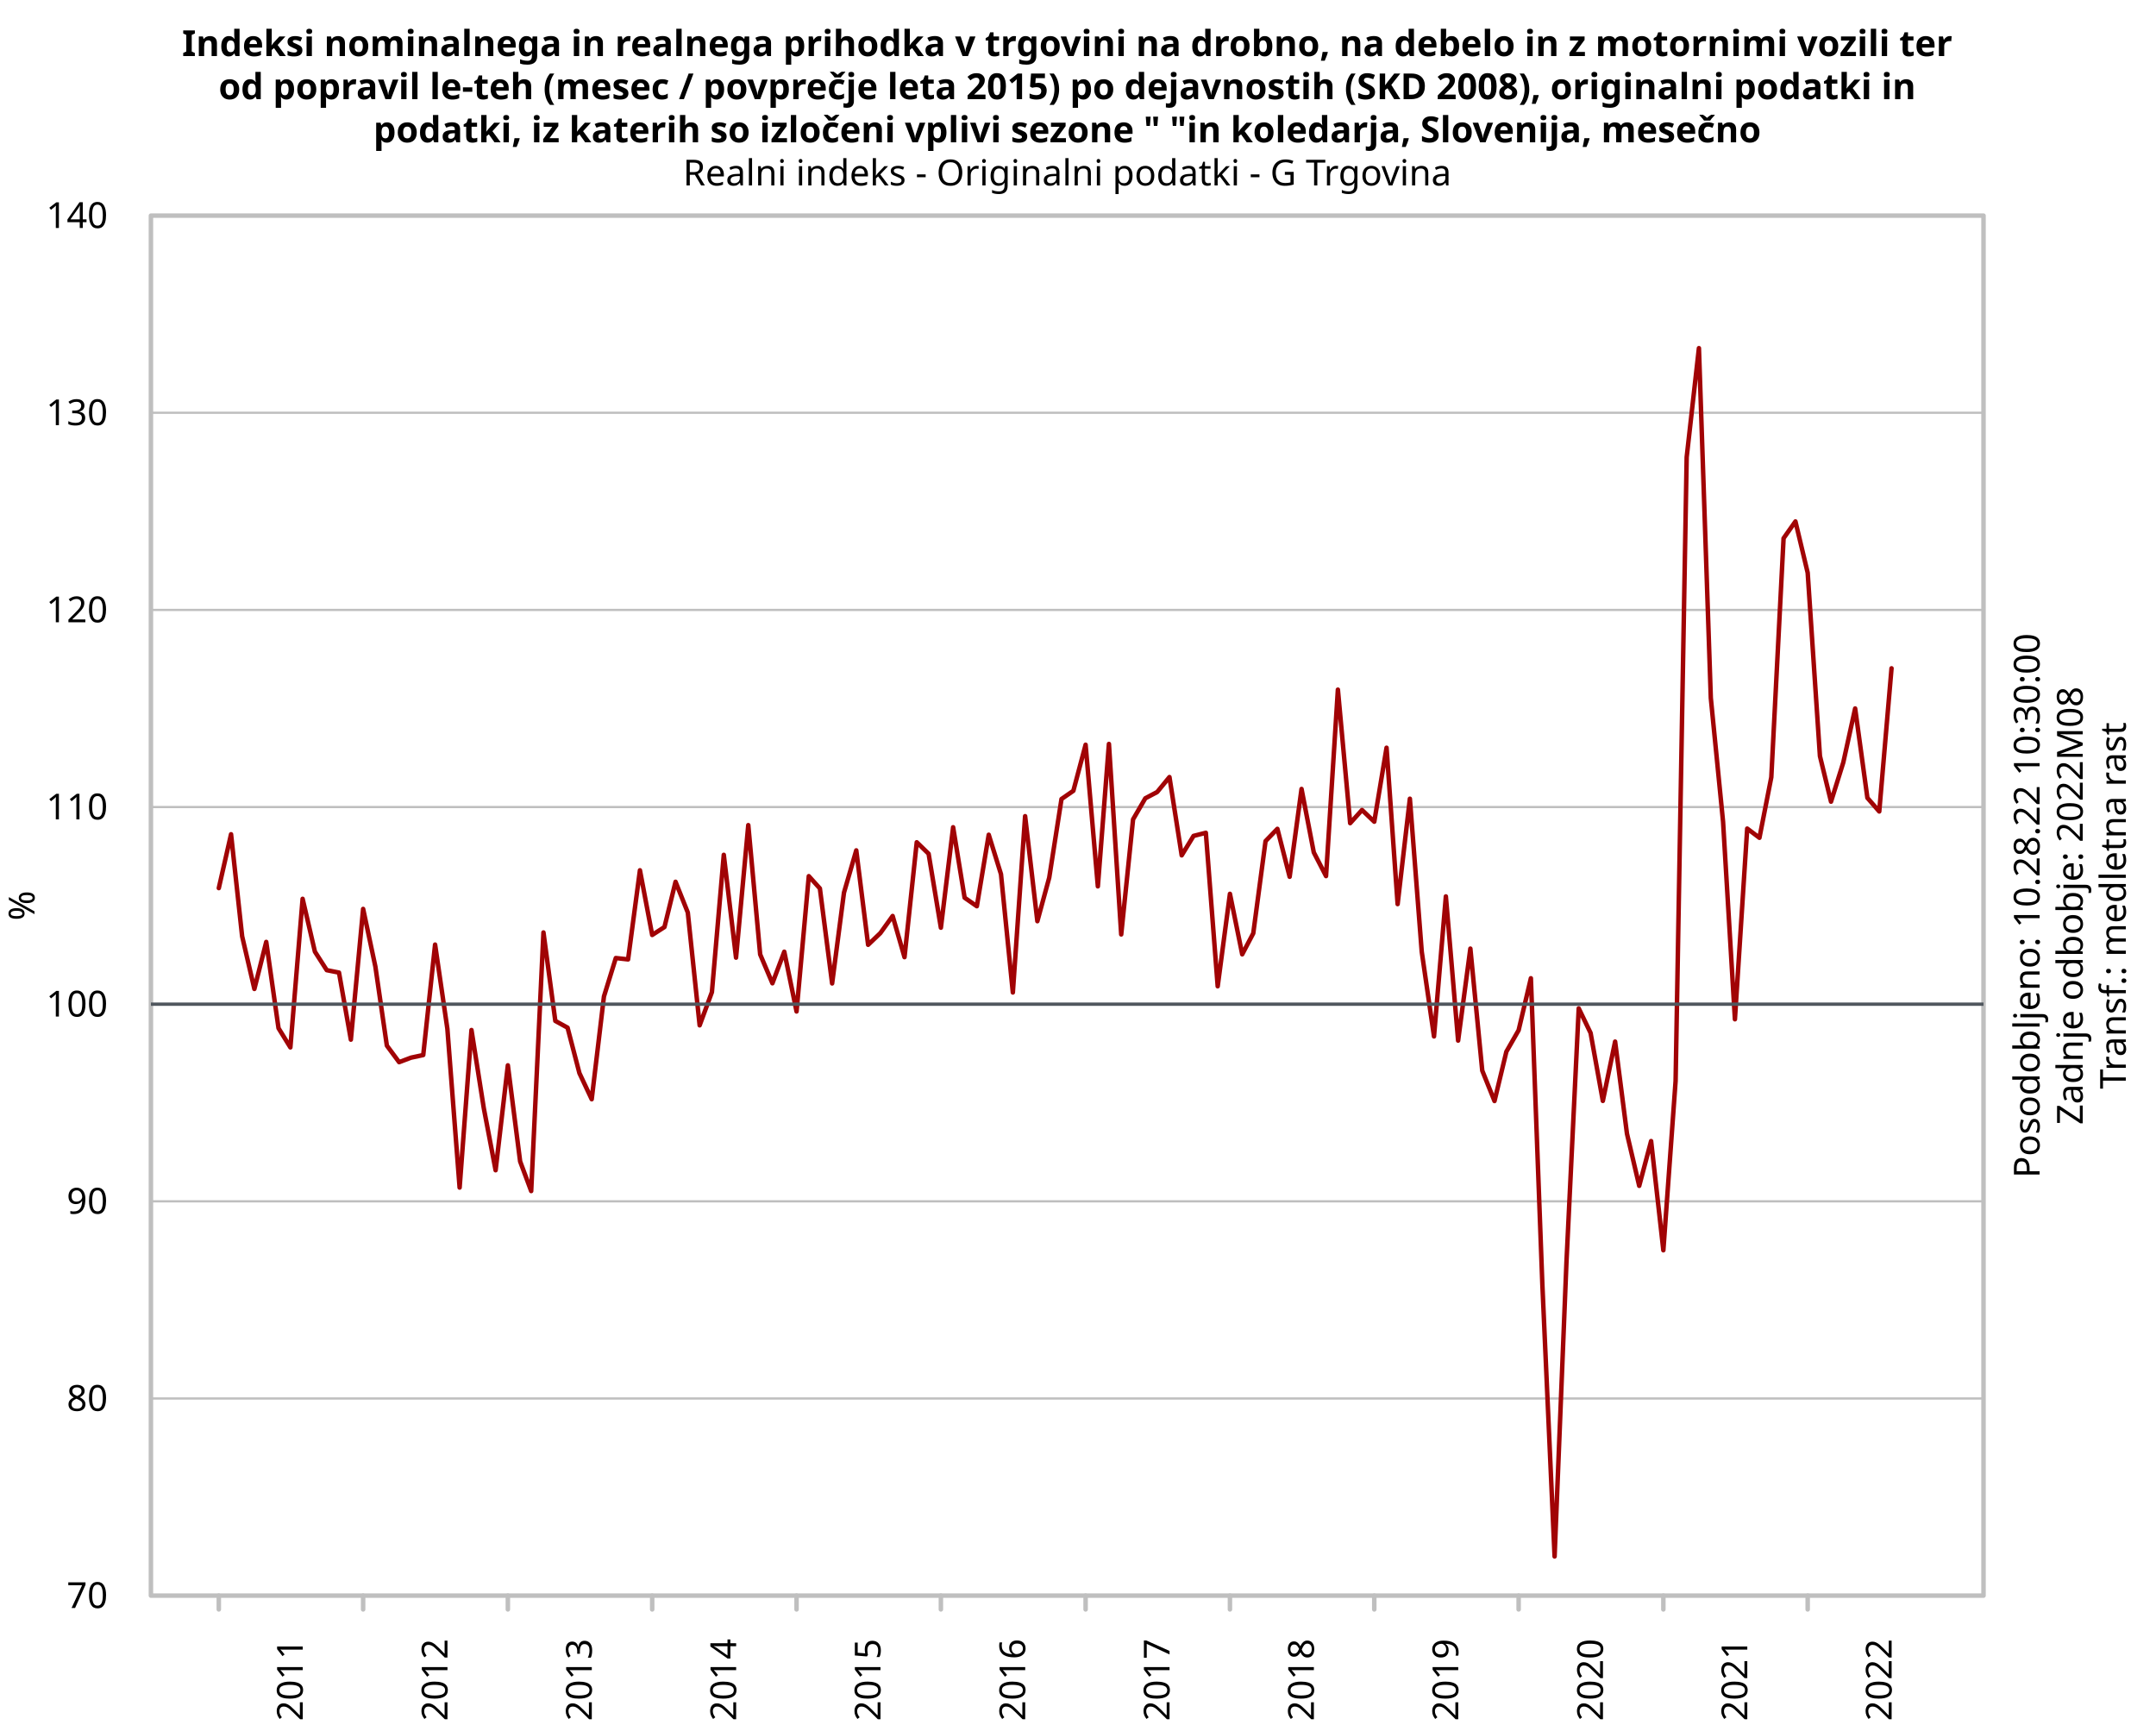
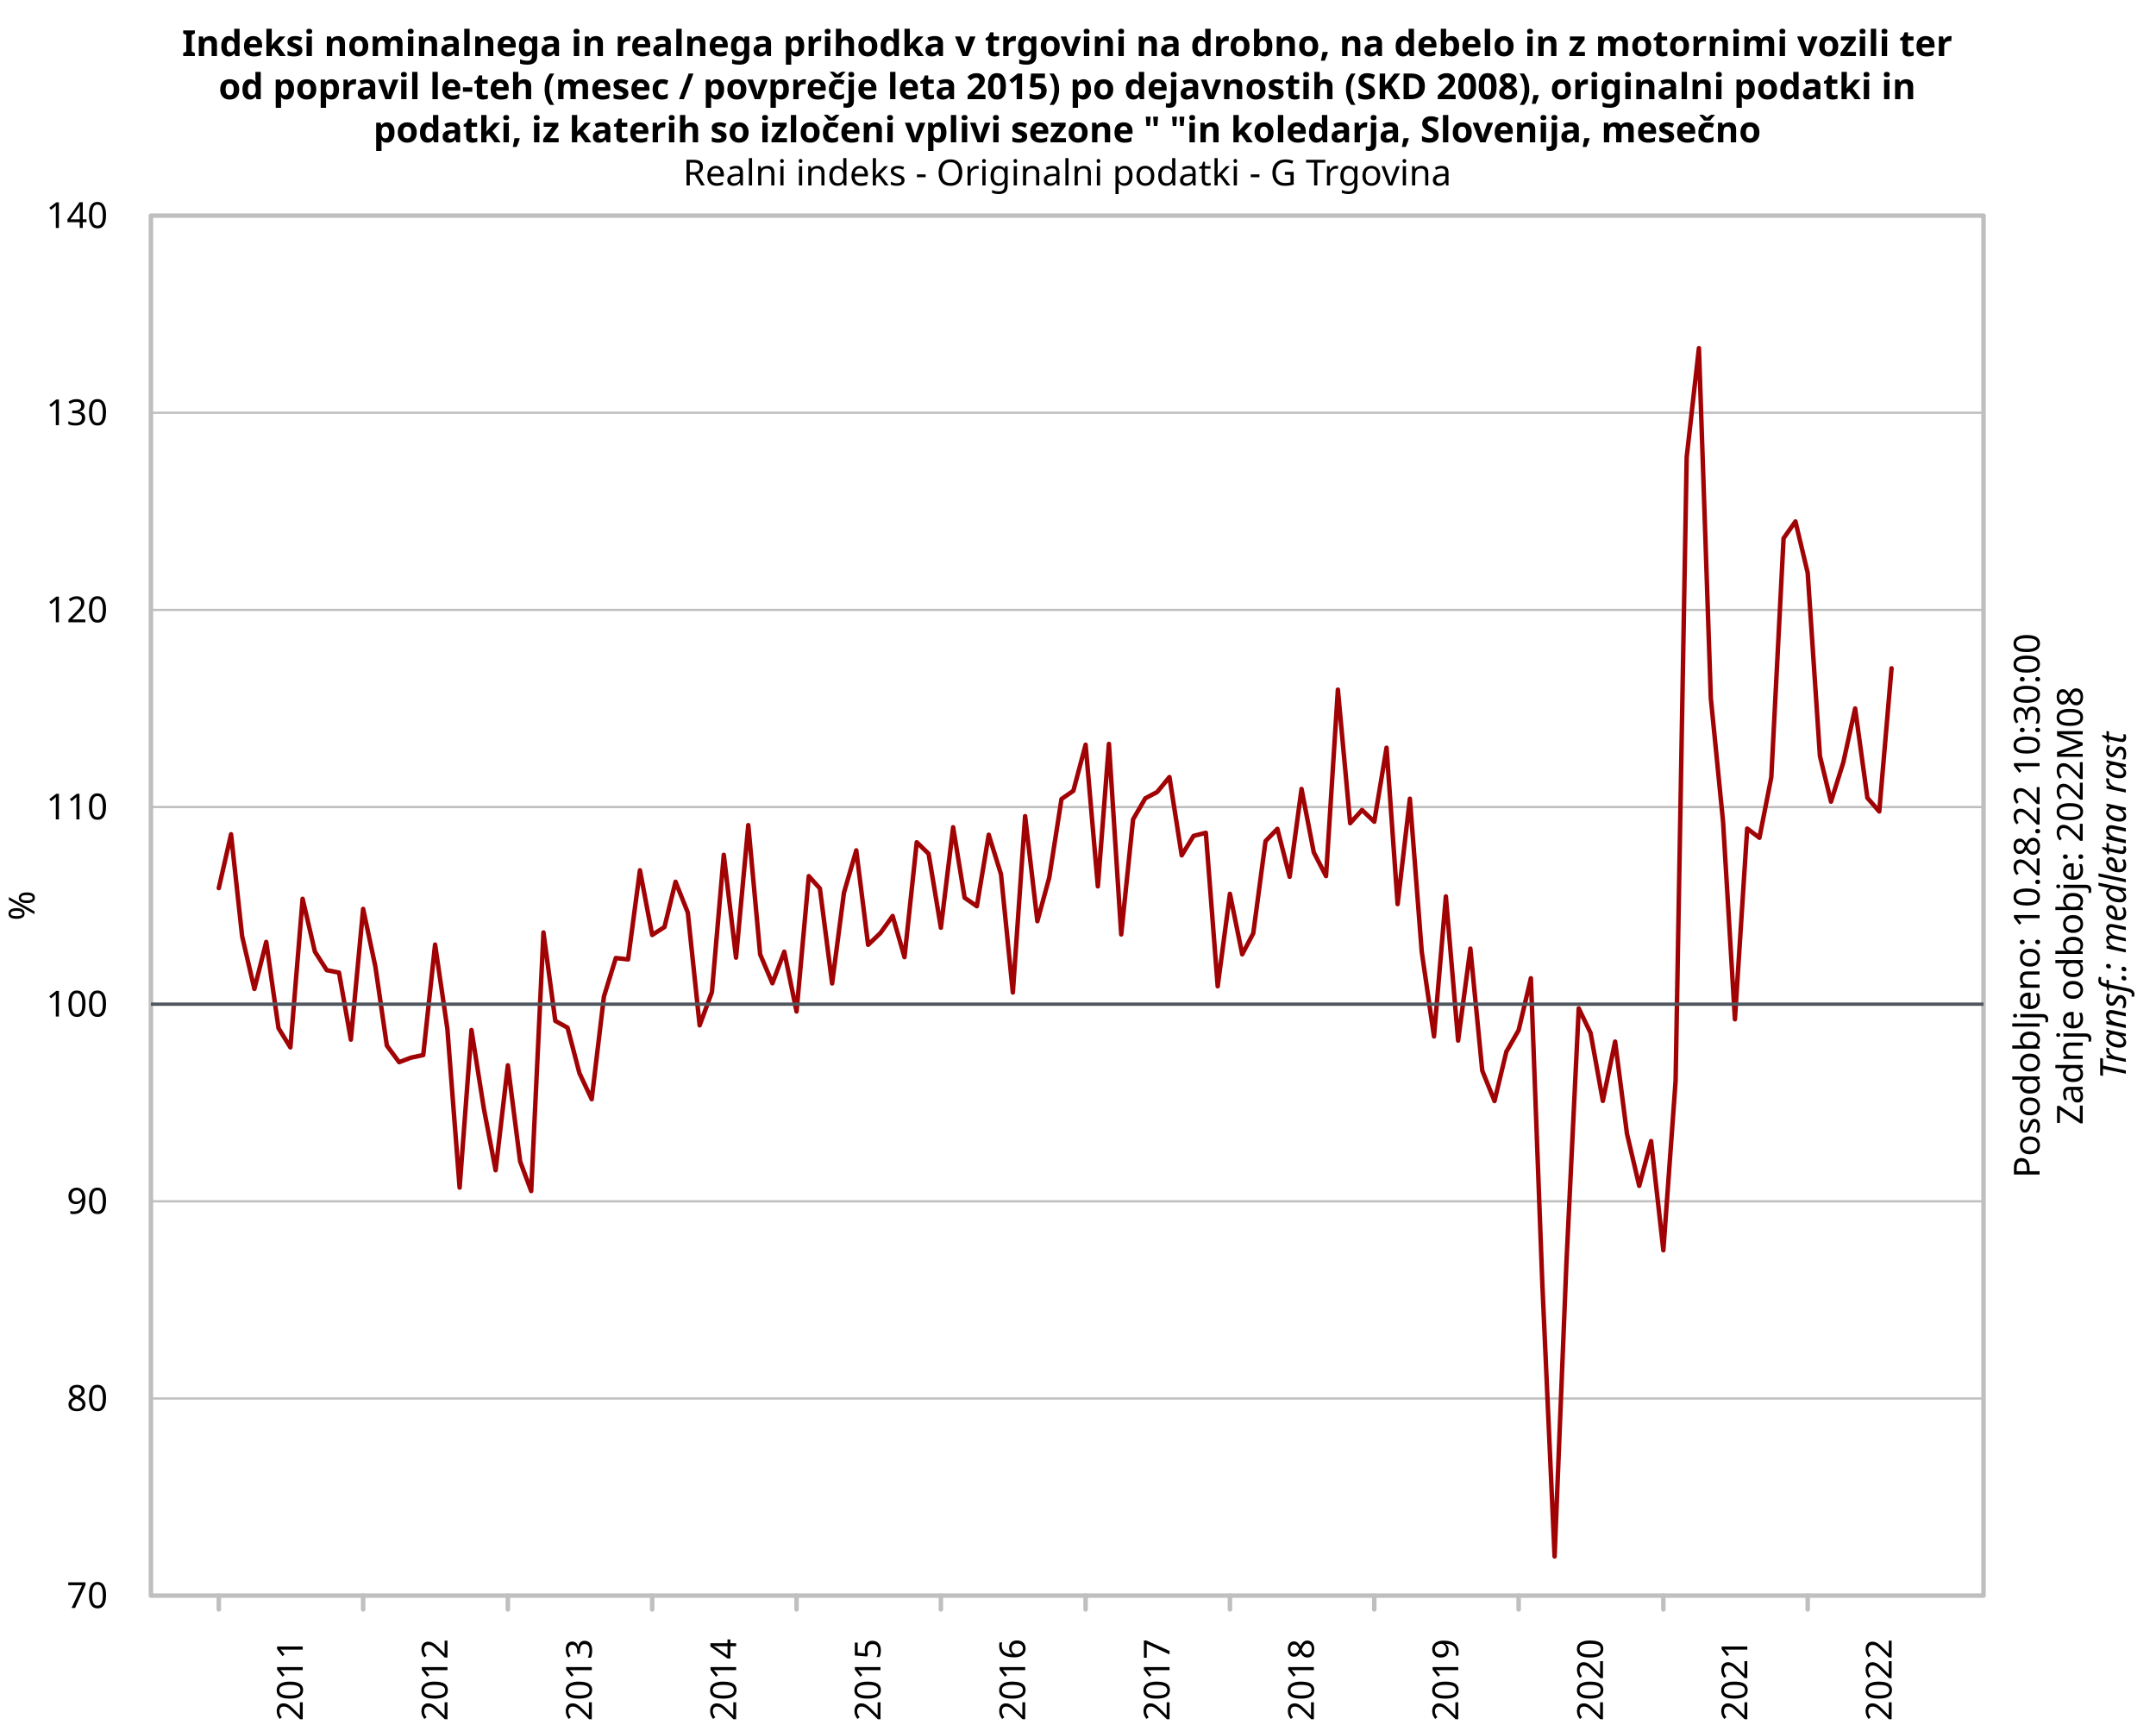
<svg xmlns="http://www.w3.org/2000/svg" class="svglite" data-engine-version="2.0" width="720.00pt" height="576.00pt" viewBox="0 0 720.00 576.00">
  <defs>
    <style type="text/css">
    .svglite line, .svglite polyline, .svglite polygon, .svglite path, .svglite rect, .svglite circle {
      fill: none;
      stroke: #000000;
      stroke-linecap: round;
      stroke-linejoin: round;
      stroke-miterlimit: 10.00;
    }
  </style>
  </defs>
  <rect width="100%" height="100%" style="stroke: none; fill: #FFFFFF;" />
  <defs>
    <clipPath id="cpMC4wMHw3MjAuMDB8MC4wMHw1NzYuMDA=">
      <rect x="0.00" y="0.00" width="720.00" height="576.00" />
    </clipPath>
  </defs>
  <g clip-path="url(#cpMC4wMHw3MjAuMDB8MC4wMHw1NzYuMDA=)">
</g>
  <defs>
    <clipPath id="cpNTAuNDB8NjYyLjQwfDcyLjAwfDUzMi44MA==">
      <rect x="50.40" y="72.00" width="612.00" height="460.80" />
    </clipPath>
  </defs>
  <g clip-path="url(#cpNTAuNDB8NjYyLjQwfDcyLjAwfDUzMi44MA==)">
    <line x1="50.40" y1="532.80" x2="662.40" y2="532.80" style="stroke-width: 0.75; stroke: #BFBFBF;" />
    <line x1="50.40" y1="466.97" x2="662.40" y2="466.97" style="stroke-width: 0.75; stroke: #BFBFBF;" />
    <line x1="50.40" y1="401.14" x2="662.40" y2="401.14" style="stroke-width: 0.75; stroke: #BFBFBF;" />
    <line x1="50.40" y1="335.31" x2="662.40" y2="335.31" style="stroke-width: 0.75; stroke: #BFBFBF;" />
    <line x1="50.40" y1="269.49" x2="662.40" y2="269.49" style="stroke-width: 0.75; stroke: #BFBFBF;" />
    <line x1="50.40" y1="203.66" x2="662.40" y2="203.66" style="stroke-width: 0.75; stroke: #BFBFBF;" />
    <line x1="50.40" y1="137.83" x2="662.40" y2="137.83" style="stroke-width: 0.75; stroke: #BFBFBF;" />
    <line x1="50.40" y1="72.00" x2="662.40" y2="72.00" style="stroke-width: 0.75; stroke: #BFBFBF;" />
  </g>
  <g clip-path="url(#cpMC4wMHw3MjAuMDB8MC4wMHw1NzYuMDA=)">
</g>
  <g clip-path="url(#cpNTAuNDB8NjYyLjQwfDcyLjAwfDUzMi44MA==)">
    <polyline points="73.07,296.55 77.16,278.57 80.86,312.64 84.95,330.22 88.91,314.52 93.01,343.32 96.97,349.74 101.06,300.13 105.16,317.77 109.12,323.95 113.21,324.76 117.17,347.15 121.27,303.50 125.36,322.77 129.19,349.14 133.29,354.67 137.25,353.17 141.34,352.29 145.30,315.41 149.40,343.53 153.49,396.54 157.45,343.94 161.55,369.97 165.51,390.76 169.60,355.73 173.70,387.81 177.39,397.71 181.49,311.36 185.45,340.90 189.54,343.15 193.50,358.34 197.60,367.05 201.69,332.73 205.65,319.90 209.75,320.36 213.71,290.60 217.80,312.20 221.90,309.55 225.60,294.44 229.69,304.70 233.65,342.37 237.74,331.29 241.71,285.44 245.80,319.77 249.89,275.52 253.86,318.69 257.95,328.33 261.91,317.79 266.01,337.74 270.10,292.56 273.80,296.66 277.89,328.38 281.85,298.06 285.95,283.95 289.91,315.48 294.00,311.57 298.10,305.86 302.06,319.61 306.15,281.24 310.11,285.08 314.21,309.77 318.30,276.23 322.13,299.76 326.22,302.60 330.19,278.73 334.28,291.90 338.24,331.40 342.34,272.53 346.43,307.60 350.39,293.07 354.49,266.80 358.45,264.06 362.54,248.68 366.63,295.96 370.33,248.41 374.43,312.02 378.39,273.60 382.48,266.56 386.44,264.47 390.54,259.47 394.63,285.61 398.59,279.12 402.69,278.08 406.65,329.33 410.74,298.46 414.84,318.66 418.53,311.64 422.63,280.86 426.59,276.76 430.68,292.77 434.65,263.44 438.74,284.62 442.83,292.54 446.79,230.28 450.89,274.87 454.85,270.47 458.94,274.38 463.04,249.68 466.74,301.89 470.83,266.70 474.79,317.77 478.89,346.07 482.85,299.32 486.94,347.47 491.03,316.75 495.00,357.49 499.09,367.65 503.05,351.17 507.15,344.00 511.24,326.65 515.07,428.80 519.16,519.72 523.12,421.48 527.22,336.70 531.18,344.92 535.27,367.61 539.37,347.80 543.33,378.56 547.42,395.97 551.39,381.02 555.48,417.48 559.57,360.96 563.27,152.66 567.36,116.25 571.33,233.07 575.42,274.38 579.38,340.35 583.48,276.67 587.57,279.75 591.53,259.53 595.63,179.74 599.59,174.12 603.68,191.26 607.77,252.46 611.47,267.69 615.57,254.60 619.53,236.57 623.62,266.42 627.58,270.96 631.68,223.16 " style="stroke-width: 1.50; stroke: #A10305;" />
  </g>
  <g clip-path="url(#cpMC4wMHw3MjAuMDB8MC4wMHw1NzYuMDA=)">
    <line x1="73.07" y1="532.80" x2="73.07" y2="537.41" style="stroke-width: 1.50; stroke: #BFBFBF;" />
    <line x1="121.27" y1="532.80" x2="121.27" y2="537.41" style="stroke-width: 1.50; stroke: #BFBFBF;" />
    <line x1="169.60" y1="532.80" x2="169.60" y2="537.41" style="stroke-width: 1.50; stroke: #BFBFBF;" />
    <line x1="217.80" y1="532.80" x2="217.80" y2="537.41" style="stroke-width: 1.50; stroke: #BFBFBF;" />
    <line x1="266.01" y1="532.80" x2="266.01" y2="537.41" style="stroke-width: 1.50; stroke: #BFBFBF;" />
    <line x1="314.21" y1="532.80" x2="314.21" y2="537.41" style="stroke-width: 1.50; stroke: #BFBFBF;" />
    <line x1="362.54" y1="532.80" x2="362.54" y2="537.41" style="stroke-width: 1.50; stroke: #BFBFBF;" />
    <line x1="410.74" y1="532.80" x2="410.74" y2="537.41" style="stroke-width: 1.50; stroke: #BFBFBF;" />
    <line x1="458.94" y1="532.80" x2="458.94" y2="537.41" style="stroke-width: 1.50; stroke: #BFBFBF;" />
    <line x1="507.15" y1="532.80" x2="507.15" y2="537.41" style="stroke-width: 1.50; stroke: #BFBFBF;" />
    <line x1="555.48" y1="532.80" x2="555.48" y2="537.41" style="stroke-width: 1.50; stroke: #BFBFBF;" />
    <line x1="603.68" y1="532.80" x2="603.68" y2="537.41" style="stroke-width: 1.50; stroke: #BFBFBF;" />
    <text transform="translate(101.10,547.20) rotate(-90)" text-anchor="end" style="font-size: 12.00px; font-family: sans;" textLength="26.70px" lengthAdjust="spacingAndGlyphs">2011</text>
    <text transform="translate(149.43,547.20) rotate(-90)" text-anchor="end" style="font-size: 12.00px; font-family: sans;" textLength="26.70px" lengthAdjust="spacingAndGlyphs">2012</text>
    <text transform="translate(197.63,547.20) rotate(-90)" text-anchor="end" style="font-size: 12.00px; font-family: sans;" textLength="26.70px" lengthAdjust="spacingAndGlyphs">2013</text>
    <text transform="translate(245.84,547.20) rotate(-90)" text-anchor="end" style="font-size: 12.00px; font-family: sans;" textLength="26.70px" lengthAdjust="spacingAndGlyphs">2014</text>
    <text transform="translate(294.04,547.20) rotate(-90)" text-anchor="end" style="font-size: 12.00px; font-family: sans;" textLength="26.70px" lengthAdjust="spacingAndGlyphs">2015</text>
    <text transform="translate(342.37,547.20) rotate(-90)" text-anchor="end" style="font-size: 12.00px; font-family: sans;" textLength="26.70px" lengthAdjust="spacingAndGlyphs">2016</text>
    <text transform="translate(390.57,547.20) rotate(-90)" text-anchor="end" style="font-size: 12.00px; font-family: sans;" textLength="26.70px" lengthAdjust="spacingAndGlyphs">2017</text>
    <text transform="translate(438.77,547.20) rotate(-90)" text-anchor="end" style="font-size: 12.00px; font-family: sans;" textLength="26.70px" lengthAdjust="spacingAndGlyphs">2018</text>
    <text transform="translate(486.98,547.20) rotate(-90)" text-anchor="end" style="font-size: 12.00px; font-family: sans;" textLength="26.70px" lengthAdjust="spacingAndGlyphs">2019</text>
    <text transform="translate(535.31,547.20) rotate(-90)" text-anchor="end" style="font-size: 12.00px; font-family: sans;" textLength="26.70px" lengthAdjust="spacingAndGlyphs">2020</text>
    <text transform="translate(583.51,547.20) rotate(-90)" text-anchor="end" style="font-size: 12.00px; font-family: sans;" textLength="26.70px" lengthAdjust="spacingAndGlyphs">2021</text>
    <text transform="translate(631.71,547.20) rotate(-90)" text-anchor="end" style="font-size: 12.00px; font-family: sans;" textLength="26.70px" lengthAdjust="spacingAndGlyphs">2022</text>
    <text x="36.00" y="536.93" text-anchor="end" style="font-size: 12.00px; font-family: sans;" textLength="13.35px" lengthAdjust="spacingAndGlyphs">70</text>
    <text x="36.00" y="471.10" text-anchor="end" style="font-size: 12.00px; font-family: sans;" textLength="13.35px" lengthAdjust="spacingAndGlyphs">80</text>
    <text x="36.00" y="405.27" text-anchor="end" style="font-size: 12.00px; font-family: sans;" textLength="13.35px" lengthAdjust="spacingAndGlyphs">90</text>
    <text x="36.00" y="339.44" text-anchor="end" style="font-size: 12.00px; font-family: sans;" textLength="20.02px" lengthAdjust="spacingAndGlyphs">100</text>
    <text x="36.00" y="273.61" text-anchor="end" style="font-size: 12.00px; font-family: sans;" textLength="20.02px" lengthAdjust="spacingAndGlyphs">110</text>
    <text x="36.00" y="207.79" text-anchor="end" style="font-size: 12.00px; font-family: sans;" textLength="20.02px" lengthAdjust="spacingAndGlyphs">120</text>
    <text x="36.00" y="141.96" text-anchor="end" style="font-size: 12.00px; font-family: sans;" textLength="20.02px" lengthAdjust="spacingAndGlyphs">130</text>
    <text x="36.00" y="76.13" text-anchor="end" style="font-size: 12.00px; font-family: sans;" textLength="20.02px" lengthAdjust="spacingAndGlyphs">140</text>
    <polygon points="50.40,532.80 662.40,532.80 662.40,72.00 50.40,72.00 " style="stroke-width: 1.50; stroke: #BFBFBF; fill: none;" />
    <text x="356.40" y="18.72" text-anchor="middle" style="font-size: 12.00px; font-weight: bold; font-family: sans;" textLength="515.67px" lengthAdjust="spacingAndGlyphs">Indeksi nominalnega in realnega prihodka v trgovini na drobno, na debelo in z motornimi vozili ter</text>
    <text x="356.40" y="33.12" text-anchor="middle" style="font-size: 12.00px; font-weight: bold; font-family: sans;" textLength="509.67px" lengthAdjust="spacingAndGlyphs">od popravil le-teh (mesec / povprečje leta 2015) po dejavnostih (SKD 2008), originalni podatki in</text>
    <text x="356.40" y="47.52" text-anchor="middle" style="font-size: 12.00px; font-weight: bold; font-family: sans;" textLength="412.12px" lengthAdjust="spacingAndGlyphs">podatki, iz katerih so izločeni vplivi sezone " "in koledarja, Slovenija, mesečno</text>
    <text x="356.40" y="61.92" text-anchor="middle" style="font-size: 12.00px; font-family: sans;" textLength="245.46px" lengthAdjust="spacingAndGlyphs">Realni indeks - Originalni podatki - G Trgovina</text>
    <text transform="translate(11.52,302.40) rotate(-90)" text-anchor="middle" style="font-size: 12.00px; font-family: sans;" textLength="10.67px" lengthAdjust="spacingAndGlyphs">%</text>
    <text transform="translate(681.12,302.40) rotate(-90)" text-anchor="middle" style="font-size: 12.00px; font-family: sans;" textLength="176.16px" lengthAdjust="spacingAndGlyphs">Posodobljeno: 10.28.22 10:30:00</text>
    <text transform="translate(695.52,302.40) rotate(-90)" text-anchor="middle" style="font-size: 12.00px; font-family: sans;" textLength="139.45px" lengthAdjust="spacingAndGlyphs">Zadnje odbobje: 2022M08</text>
-     <text transform="translate(709.92,302.40) rotate(-90)" text-anchor="middle" style="font-size: 12.00px; font-family: sans;" textLength="116.73px" lengthAdjust="spacingAndGlyphs">Transf.: medletna rast</text>
+     <text transform="translate(709.92,302.40) rotate(-90)" text-anchor="middle" style="font-size: 12.00px; font-style: italic; font-family: sans;" textLength="116.73px" lengthAdjust="spacingAndGlyphs">Transf.: medletna rast</text>
  </g>
  <g clip-path="url(#cpNTAuNDB8NjYyLjQwfDcyLjAwfDUzMi44MA==)">
    <line x1="50.40" y1="335.31" x2="662.40" y2="335.31" style="stroke-width: 1.12; stroke: #50575E;" />
  </g>
</svg>
